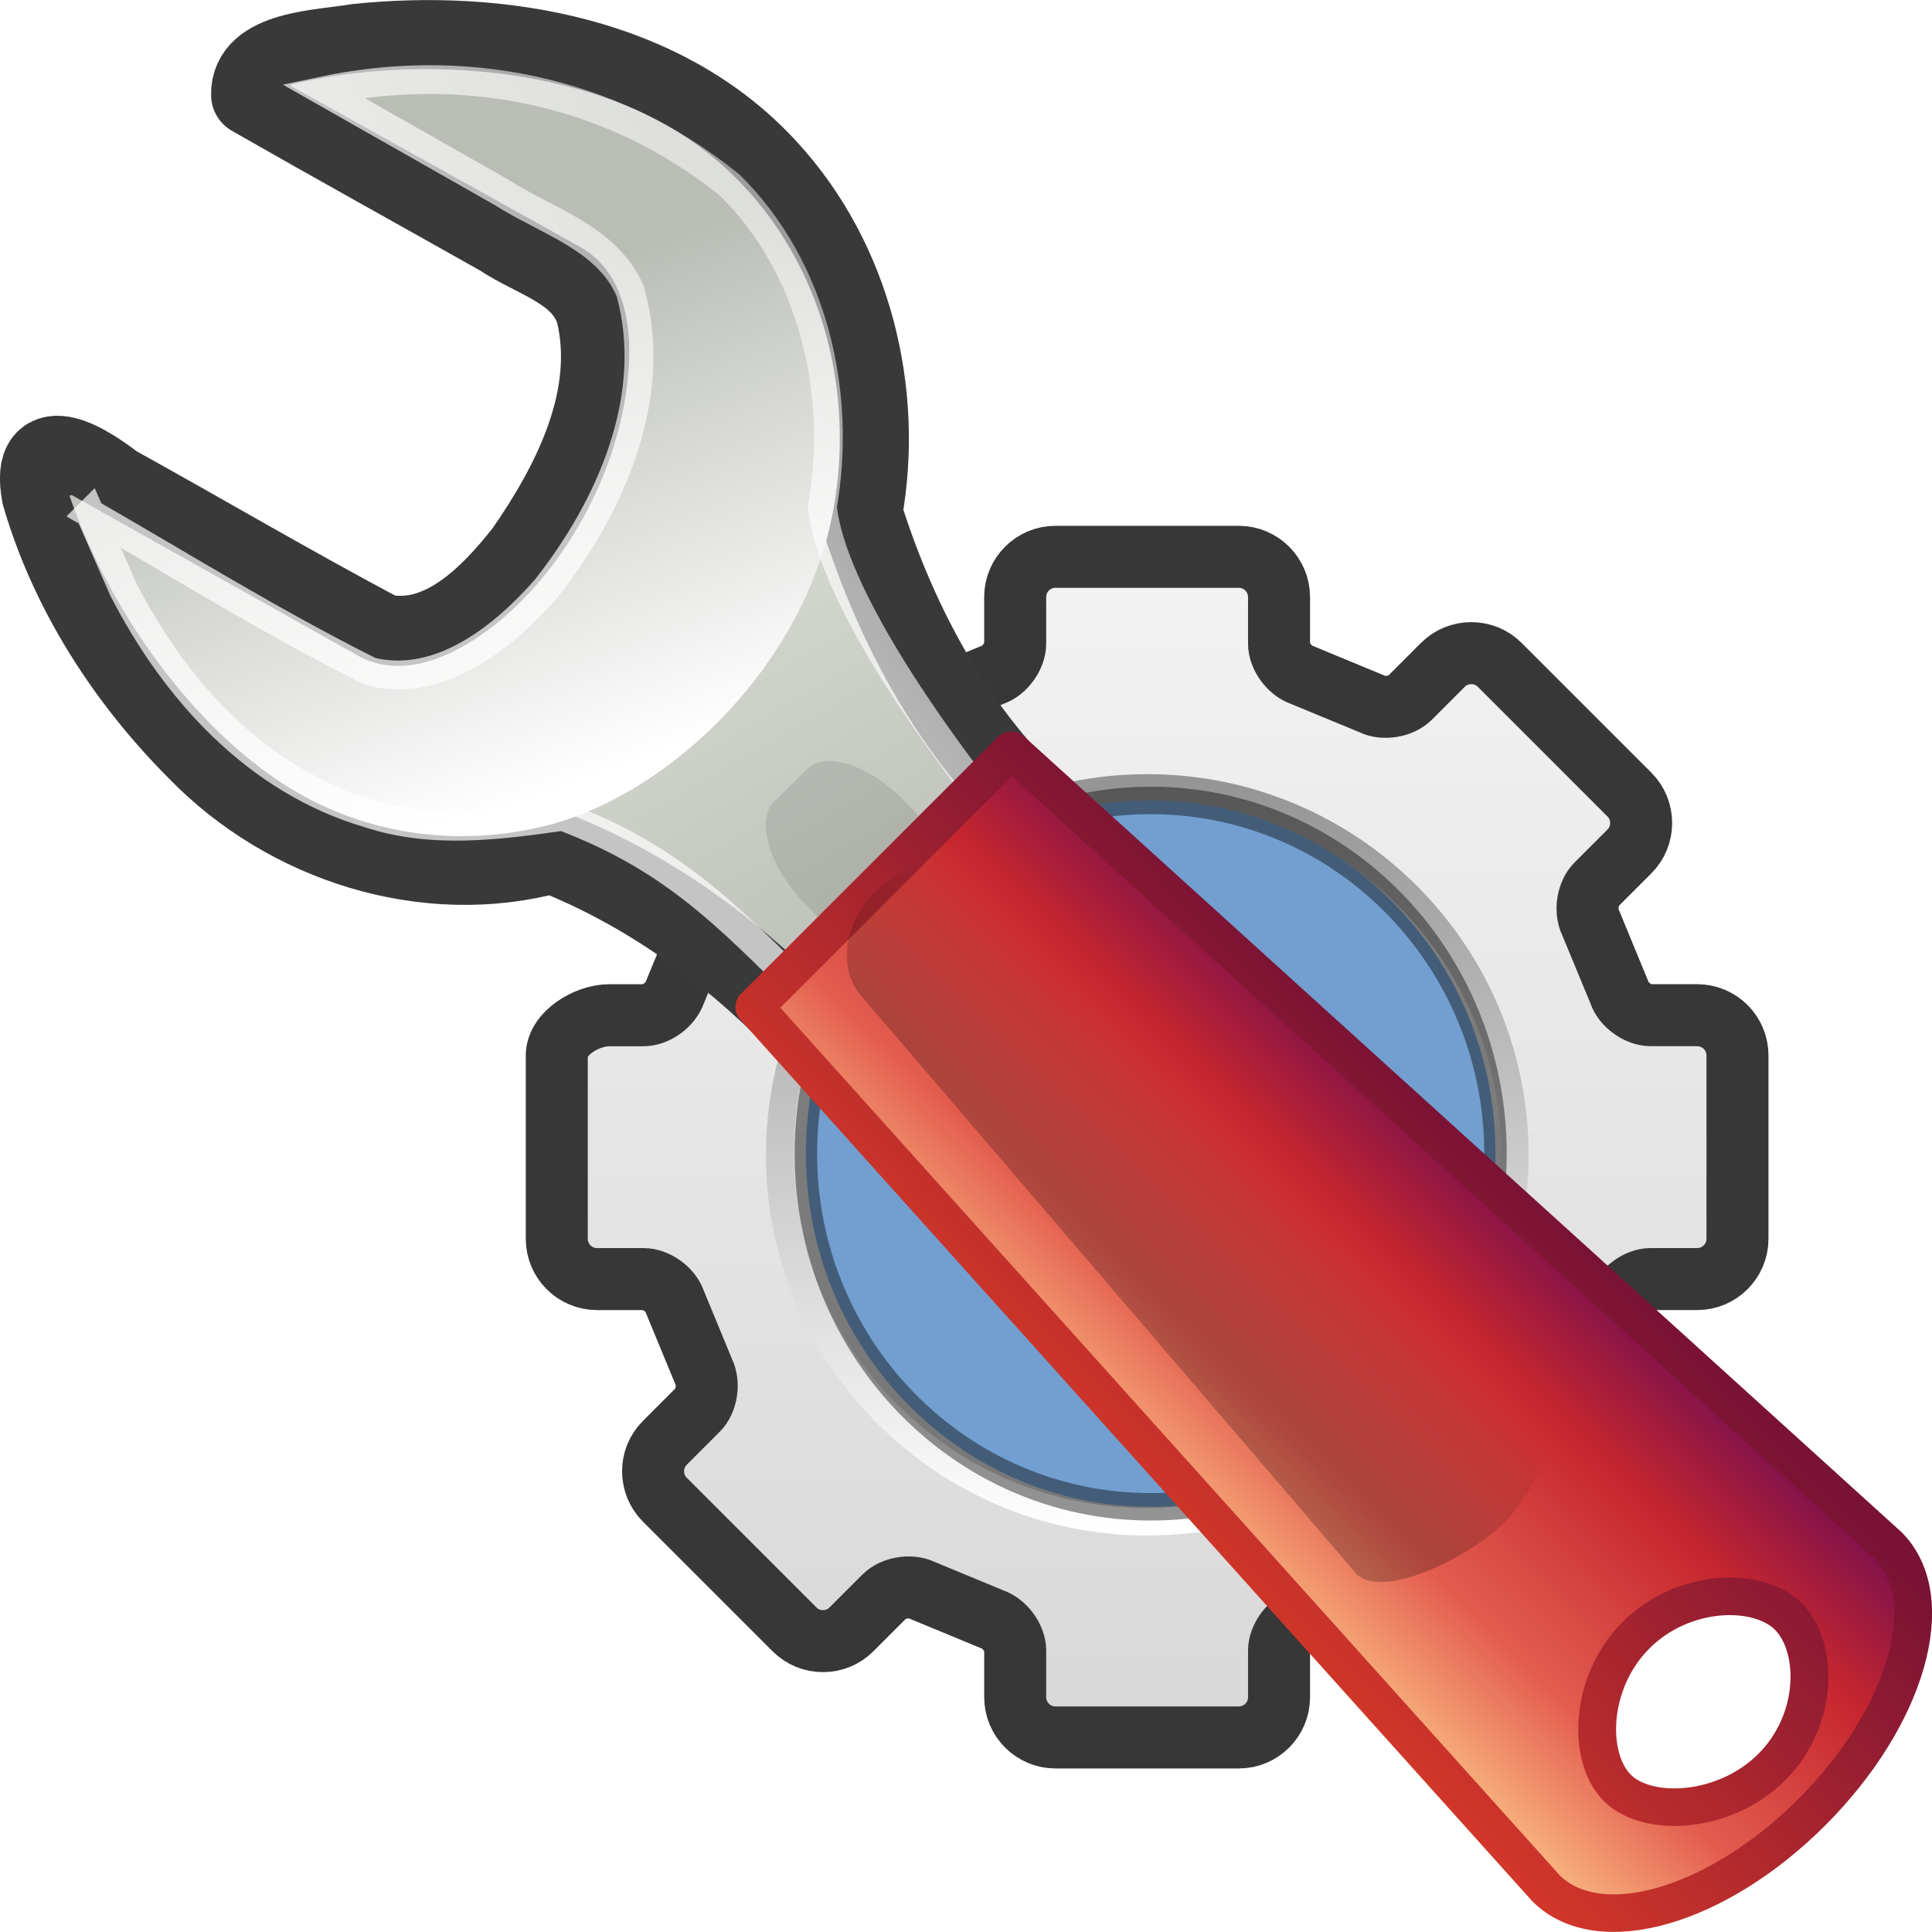
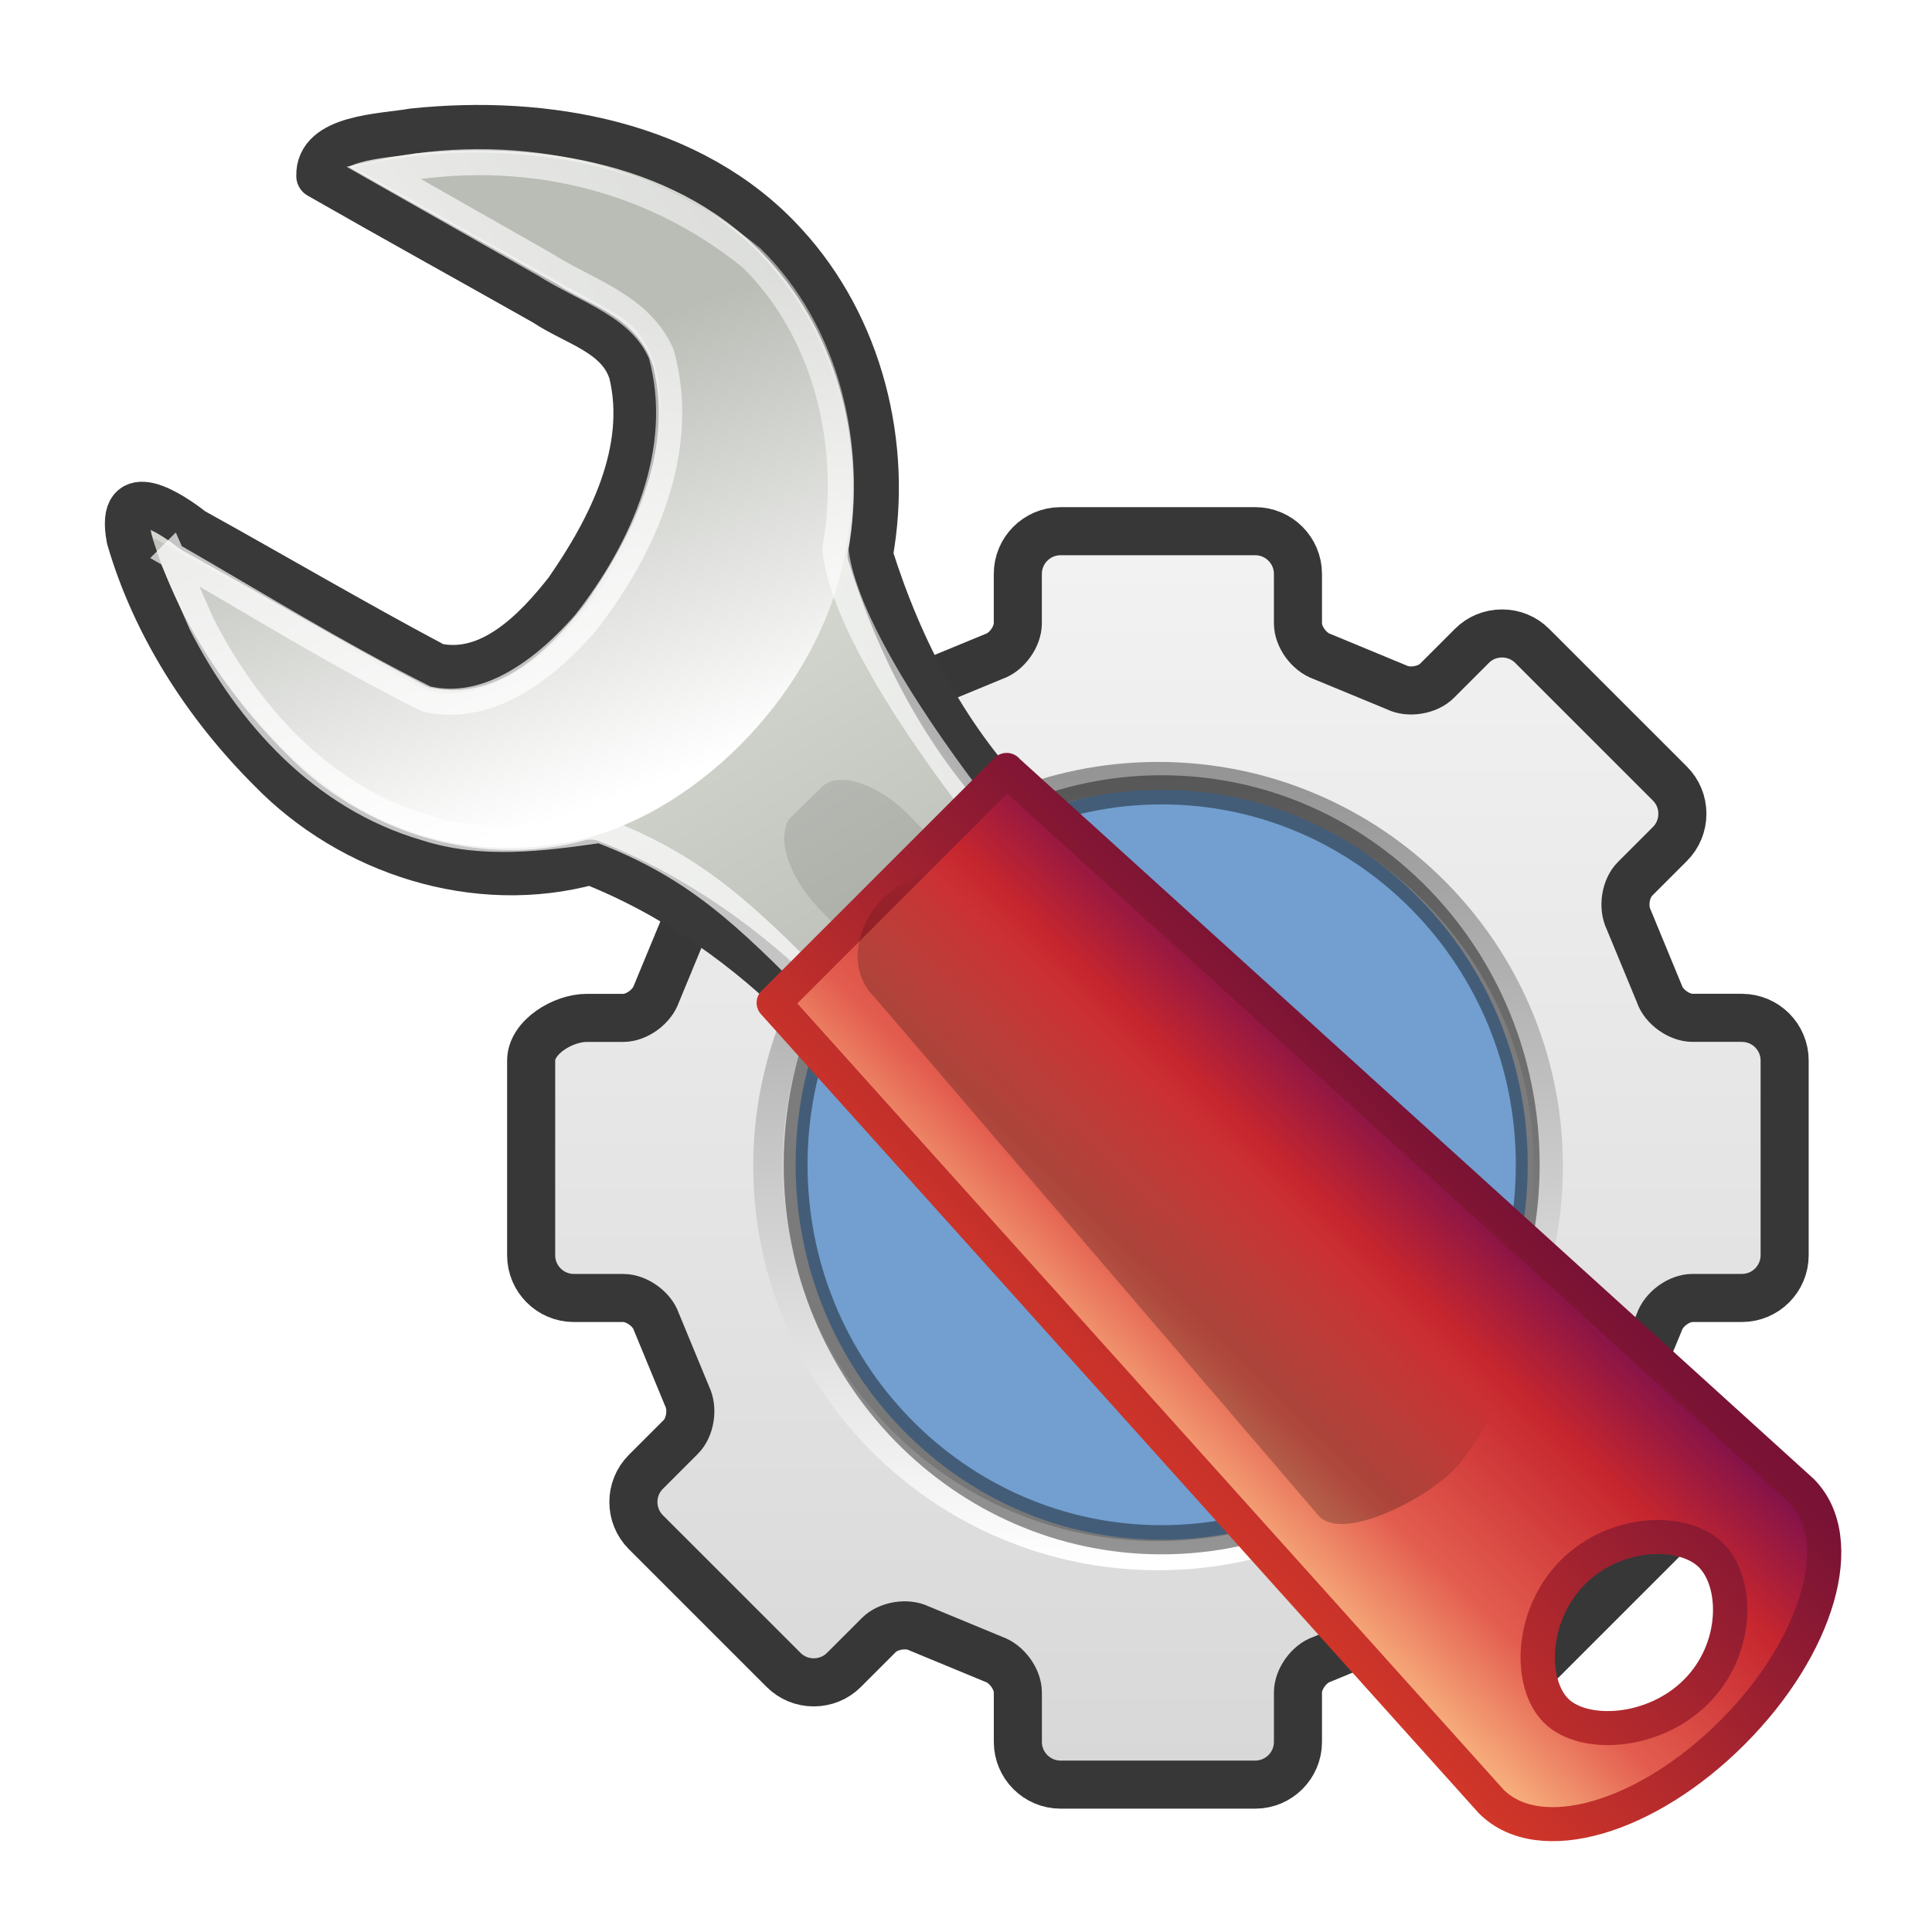
<svg xmlns="http://www.w3.org/2000/svg" xmlns:xlink="http://www.w3.org/1999/xlink" id="svg3428" height="64" width="64" version="1.0">
  <defs id="defs3430">
    <linearGradient id="XMLID_5_" y2="104.06" gradientUnits="userSpaceOnUse" x2="64" y1="21.941" x1="64">
      <stop id="stop24" style="stop-color:#dadada" offset="0" />
      <stop id="stop26" style="stop-color:#ccc" offset="1" />
    </linearGradient>
    <linearGradient id="XMLID_6_" y2="103.07" xlink:href="#XMLID_5_" gradientUnits="userSpaceOnUse" x2="64" y1="21.523" x1="64">
      <stop id="stop31" style="stop-color:#d9d9d9" offset="0" />
      <stop id="stop33" style="stop-color:#ccc" offset="1" />
    </linearGradient>
    <linearGradient id="linearGradient3511" y2="44.14" gradientUnits="userSpaceOnUse" x2="-9.775" gradientTransform="matrix(-0.50045,-0.49965,-0.84917,0.84785,49.112,-9.0091)" y1="44.229" x1="-6.308">
      <stop id="stop6223" offset="0" />
      <stop id="stop6225" style="stop-opacity:0" offset="1" />
    </linearGradient>
    <linearGradient id="linearGradient3514" y2="35.079" gradientUnits="userSpaceOnUse" x2="90.221" gradientTransform="matrix(-0.82274,-0.82219,-0.71961,0.71912,121.1,81.547)" y1="35.152" x1="97.442">
      <stop id="stop4958" style="stop-color:#f8b17e" offset="0" />
      <stop id="stop4960" style="stop-color:#e35d4f" offset=".262" />
      <stop id="stop4962" style="stop-color:#c6262e" offset=".663" />
      <stop id="stop4964" style="stop-color:#690b54" offset="1" />
    </linearGradient>
    <linearGradient id="linearGradient3516" y2="27.273" gradientUnits="userSpaceOnUse" x2="36.001" gradientTransform="matrix(-1,0,0,1,49.001,5.4986e-4)" y1="34.023" x1="29.278">
      <stop id="stop2492" style="stop-color:#791235" offset="0" />
      <stop id="stop2494" style="stop-color:#dd3b27" offset="1" />
    </linearGradient>
    <linearGradient id="linearGradient3533" y2="88.006" gradientUnits="userSpaceOnUse" x2="317.16" gradientTransform="matrix(-1.363,0,0,1.3617,452.82,-67.958)" y1="75.575" x1="326.6">
      <stop id="stop7423-0" style="stop-color:#fff" offset="0" />
      <stop id="stop7425-2" style="stop-color:#fff;stop-opacity:0" offset="1" />
    </linearGradient>
    <linearGradient id="linearGradient3536" y2="60.768" gradientUnits="userSpaceOnUse" x2="308.65" gradientTransform="matrix(-1.363,0,0,1.3617,452.82,-67.958)" y1="58.443" x1="302.29">
      <stop id="stop7383" style="stop-color:#babdb6" offset="0" />
      <stop id="stop7385" style="stop-color:#fff" offset="1" />
    </linearGradient>
    <linearGradient id="linearGradient3539" y2="81.926" gradientUnits="userSpaceOnUse" x2="335.3" gradientTransform="matrix(-1.363,0,0,1.3617,452.82,-67.958)" y1="64.295" x1="304.76">
      <stop id="stop4436" style="stop-color:#d3d7cf" offset="0" />
      <stop id="stop4438" style="stop-color:#babdb6" offset=".183" />
      <stop id="stop4440" style="stop-color:#fff" offset=".319" />
      <stop id="stop4442" style="stop-color:#babdb6" offset=".876" />
      <stop id="stop4444" style="stop-color:#eeeeec" offset="1" />
    </linearGradient>
    <linearGradient id="linearGradient3541" y2="58.612" gradientUnits="userSpaceOnUse" x2="305.67" gradientTransform="matrix(-1.363,0,0,1.3617,452.82,-67.958)" y1="52.787" x1="301.32">
      <stop id="stop7446" style="stop-color:#888a85" offset="0" />
      <stop id="stop7448" style="stop-color:#555753" offset="1" />
    </linearGradient>
    <linearGradient id="linearGradient3591" y2="103.07" xlink:href="#XMLID_6_" gradientUnits="userSpaceOnUse" x2="64" gradientTransform="matrix(0.37137,0,0,0.37075,0.23836,-0.35744)" y1="21.523" x1="64" />
    <linearGradient id="linearGradient3593" y2="102.05" xlink:href="#XMLID_6_" gradientUnits="userSpaceOnUse" x2="49.374" gradientTransform="matrix(0.37137,0,0,0.37075,0.23836,-0.35744)" y1="22.275" x1="49.273" />
    <linearGradient id="linearGradient3596" y2="104.06" xlink:href="#XMLID_5_" gradientUnits="userSpaceOnUse" x2="64" gradientTransform="matrix(0.32178,0,0,0.32124,3.4122,3.0428)" y1="21.941" x1="64" />
    <linearGradient id="linearGradient3598" y2="20.895" gradientUnits="userSpaceOnUse" x2="84.639" gradientTransform="matrix(0.32178,0,0,0.32124,3.4122,3.0428)" y1="105.1" x1="86.133">
      <stop id="stop5130" style="stop-color:#fff" offset="0" />
      <stop id="stop5132" style="stop-color:#959595" offset="1" />
    </linearGradient>
    <linearGradient id="linearGradient3601" y2="117.23" gradientUnits="userSpaceOnUse" x2="64" gradientTransform="scale(0.375,0.375)" y1="6.874" x1="64">
      <stop id="stop11" style="stop-color:#f2f2f2" offset="0" />
      <stop id="stop13" style="stop-color:#d8d8d8" offset="1" />
    </linearGradient>
    <radialGradient xlink:href="#linearGradient3184" id="radialGradient6101" gradientUnits="userSpaceOnUse" gradientTransform="matrix(0.9739412,0,0,0.9750591,-92.9947,1.695724)" cx="255" cy="63.006" fx="262.435" fy="71.575" r="23.279" />
    <radialGradient xlink:href="#linearGradient3184" id="radialGradient6107" gradientUnits="userSpaceOnUse" gradientTransform="matrix(0.9739412,0,0,0.9750591,-44.26168,1.695724)" cx="255" cy="63.006" fx="262.435" fy="71.575" r="23.279" />
    <radialGradient id="radialGradient3605" gradientUnits="userSpaceOnUse" cy="73.616" cx="6.703" gradientTransform="matrix(3.0435,0,0,0.96975,3.6,-30.399)" r="7.228">
      <stop id="stop10693" offset="0" />
      <stop id="stop10695" style="stop-opacity:0" offset="1" />
    </radialGradient>
    <radialGradient xlink:href="#linearGradient2990" id="radialGradient6367" gradientUnits="userSpaceOnUse" gradientTransform="matrix(0.9679843,-0.1075536,0.2763828,2.487449,-167.9822,-101.6324)" cx="267.425" cy="81.257" fx="267.425" fy="81.257" r="23.279" />
    <linearGradient id="linearGradient2990">
      <stop id="stop2992" offset="0" style="stop-color:#d7d7d7;stop-opacity:1;" />
      <stop id="stop2994" offset="1" style="stop-color:#ffffff;stop-opacity:1;" />
    </linearGradient>
    <clipPath clipPathUnits="userSpaceOnUse" id="clipPath6103">
      <path id="path6105" d="m 200.162,45.295 c -5.422,0.212 -9.707,4.672 -9.704,10.098 l 0,25.246 c 0.017,3.487 1.832,6.719 4.801,8.548 2.969,1.829 6.672,1.998 9.794,0.445 l 25.246,-12.623 c 3.379,-1.726 5.505,-5.2 5.505,-8.994 0,-3.794 -2.126,-7.268 -5.505,-8.994 l -25.246,-12.623 c -1.512,-0.774 -3.194,-1.153 -4.891,-1.104 z" style="fill:url(#radialGradient6107);fill-opacity:1;fill-rule:evenodd;stroke:none" />
    </clipPath>
    <clipPath clipPathUnits="userSpaceOnUse" id="clipPath6097">
      <path style="fill:url(#radialGradient6101);fill-opacity:1;fill-rule:evenodd;stroke:none" d="m 151.429,45.295 c -5.422,0.212 -9.707,4.672 -9.704,10.098 l 0,25.246 c 0.017,3.487 1.832,6.719 4.801,8.548 2.969,1.829 6.672,1.998 9.794,0.445 l 25.246,-12.623 c 3.379,-1.726 5.505,-5.2 5.505,-8.994 0,-3.794 -2.126,-7.268 -5.505,-8.994 L 156.32,46.399 c -1.512,-0.774 -3.194,-1.153 -4.891,-1.104 z" id="path6099" />
    </clipPath>
    <radialGradient xlink:href="#radialGradient3605" id="radialGradient4175" gradientUnits="userSpaceOnUse" gradientTransform="matrix(3.0435,0,0,0.96975,3.6,-30.399)" cx="6.703" cy="73.616" r="7.228" />
    <linearGradient xlink:href="#linearGradient3601" id="linearGradient4177" gradientUnits="userSpaceOnUse" gradientTransform="scale(0.375,0.375)" x1="64" y1="6.874" x2="64" y2="117.23" />
    <linearGradient xlink:href="#XMLID_5_" id="linearGradient4179" gradientUnits="userSpaceOnUse" gradientTransform="matrix(0.32178,0,0,0.32124,3.4122,3.0428)" x1="64" y1="21.941" x2="64" y2="104.06" />
    <linearGradient xlink:href="#linearGradient3598" id="linearGradient4181" gradientUnits="userSpaceOnUse" gradientTransform="matrix(0.32178,0,0,0.32124,3.4122,3.0428)" x1="86.133" y1="105.1" x2="84.639" y2="20.895" />
    <linearGradient xlink:href="#XMLID_6_" id="linearGradient4183" gradientUnits="userSpaceOnUse" gradientTransform="matrix(0.37137,0,0,0.37075,0.23836,-0.35744)" x1="64" y1="21.523" x2="64" y2="103.07" />
    <linearGradient xlink:href="#XMLID_6_" id="linearGradient4185" gradientUnits="userSpaceOnUse" gradientTransform="matrix(0.37137,0,0,0.37075,0.23836,-0.35744)" x1="49.273" y1="22.275" x2="49.374" y2="102.05" />
    <radialGradient xlink:href="#linearGradient2990" id="radialGradient4187" gradientUnits="userSpaceOnUse" gradientTransform="matrix(0.9679843,-0.1075536,0.2763828,2.487449,-167.9822,-101.6324)" cx="267.425" cy="81.257" fx="267.425" fy="81.257" r="23.279" />
    <linearGradient id="linearGradient3408" y2="81.926" gradientUnits="userSpaceOnUse" x2="335.3" gradientTransform="matrix(1.7376,0,0,1.728,-530.46,-8.9744)" y1="64.295" x1="304.76">
      <stop id="stop4436-9" style="stop-color:#d3d7cf" offset="0" />
      <stop id="stop4438-2" style="stop-color:#babdb6" offset=".183" />
      <stop id="stop4440-4" style="stop-color:#fff" offset=".319" />
      <stop id="stop4442-5" style="stop-color:#babdb6" offset=".876" />
      <stop id="stop4444-0" style="stop-color:#eeeeec" offset="1" />
    </linearGradient>
    <linearGradient id="linearGradient3410" y2="61.011" gradientUnits="userSpaceOnUse" x2="308.94" gradientTransform="matrix(1.7376,0,0,1.728,-530.46,-8.9744)" y1="51.383" x1="300.93">
      <stop id="stop7446-7" style="stop-color:#888a85" offset="0" />
      <stop id="stop7448-0" style="stop-color:#555753" offset="1" />
    </linearGradient>
    <linearGradient id="linearGradient3412" y2="60.768" gradientUnits="userSpaceOnUse" x2="308.65" gradientTransform="matrix(1.7376,0,0,1.728,-530.46,-8.9744)" y1="58.443" x1="302.29">
      <stop id="stop7383-7" style="stop-color:#babdb6" offset="0" />
      <stop id="stop7385-7" style="stop-color:#fff" offset="1" />
    </linearGradient>
    <linearGradient id="linearGradient3414" y2="88.006" gradientUnits="userSpaceOnUse" x2="317.16" gradientTransform="matrix(1.7376,0,0,1.728,-530.46,-8.9744)" y1="75.575" x1="326.6">
      <stop id="stop7423-6" style="stop-color:#fff" offset="0" />
      <stop id="stop7425-0" style="stop-color:#fff;stop-opacity:0" offset="1" />
    </linearGradient>
    <linearGradient id="linearGradient3416" y2="35.079" gradientUnits="userSpaceOnUse" x2="90.221" gradientTransform="matrix(1.0384,-1.036,0.90828,0.90612,-106.63,180.04)" y1="35.152" x1="97.442">
      <stop id="stop4958-7" style="stop-color:#f8b17e" offset="0" />
      <stop id="stop4960-4" style="stop-color:#e35d4f" offset=".262" />
      <stop id="stop4962-8" style="stop-color:#c6262e" offset=".663" />
      <stop id="stop4964-6" style="stop-color:#690b54" offset="1" />
    </linearGradient>
    <linearGradient id="linearGradient3418" y2="27.273" gradientUnits="userSpaceOnUse" x2="36.001" gradientTransform="matrix(1.2622,0,0,1.26,-15.624,77.286)" y1="34.023" x1="29.278">
      <stop id="stop2492-3" style="stop-color:#791235" offset="0" />
      <stop id="stop2494-7" style="stop-color:#dd3b27" offset="1" />
    </linearGradient>
    <linearGradient id="linearGradient3420" y2="44.14" gradientUnits="userSpaceOnUse" x2="-9.775" gradientTransform="matrix(0.63166,-0.62958,1.0718,1.0683,-15.764,65.934)" y1="44.229" x1="-6.308">
      <stop id="stop6223-1" offset="0" />
      <stop id="stop6225-6" style="stop-opacity:0" offset="1" />
    </linearGradient>
    <linearGradient y2="44.14" x2="-9.775" y1="44.229" x1="-6.308" gradientTransform="matrix(0.63166,-0.62958,1.0718,1.0683,-15.764,65.934)" gradientUnits="userSpaceOnUse" id="linearGradient3146" xlink:href="#linearGradient3420" />
    <linearGradient xlink:href="#XMLID_6_" id="linearGradient3147" gradientUnits="userSpaceOnUse" gradientTransform="matrix(0.3377824,0,0,0.3371999,15.20476,15.57341)" x1="64" y1="21.523" x2="64" y2="103.07" />
    <linearGradient xlink:href="#XMLID_6_" id="linearGradient3149" gradientUnits="userSpaceOnUse" gradientTransform="matrix(0.3377824,0,0,0.3371999,15.20476,15.57341)" x1="49.273" y1="22.275" x2="49.374" y2="102.05" />
    <linearGradient xlink:href="#XMLID_5_" id="linearGradient3152" gradientUnits="userSpaceOnUse" gradientTransform="matrix(0.2926775,0,0,0.2921702,18.09155,18.66596)" x1="64" y1="21.941" x2="64" y2="104.06" />
    <linearGradient xlink:href="#linearGradient3598" id="linearGradient3154" gradientUnits="userSpaceOnUse" gradientTransform="matrix(0.2926775,0,0,0.2921702,18.09155,18.66596)" x1="86.133" y1="105.1" x2="84.639" y2="20.895" />
    <linearGradient xlink:href="#linearGradient3601" id="linearGradient3157" gradientUnits="userSpaceOnUse" gradientTransform="matrix(0.3410841,0,0,0.3410653,14.98796,15.89851)" x1="64" y1="6.874" x2="64" y2="117.23" />
    <linearGradient xlink:href="#linearGradient3601" id="linearGradient3935" gradientUnits="userSpaceOnUse" gradientTransform="matrix(0.3410841,0,0,0.3410653,14.98796,15.89851)" x1="64" y1="6.874" x2="64" y2="117.23" />
    <linearGradient xlink:href="#XMLID_5_" id="linearGradient3937" gradientUnits="userSpaceOnUse" gradientTransform="matrix(0.2926775,0,0,0.2921702,18.09155,18.66596)" x1="64" y1="21.941" x2="64" y2="104.06" />
    <linearGradient xlink:href="#linearGradient3598" id="linearGradient3939" gradientUnits="userSpaceOnUse" gradientTransform="matrix(0.2926775,0,0,0.2921702,18.09155,18.66596)" x1="86.133" y1="105.1" x2="84.639" y2="20.895" />
    <linearGradient xlink:href="#XMLID_6_" id="linearGradient3941" gradientUnits="userSpaceOnUse" gradientTransform="matrix(0.3377824,0,0,0.3371999,15.20476,15.57341)" x1="64" y1="21.523" x2="64" y2="103.07" />
    <linearGradient xlink:href="#XMLID_6_" id="linearGradient3943" gradientUnits="userSpaceOnUse" gradientTransform="matrix(0.3377824,0,0,0.3371999,15.20476,15.57341)" x1="49.273" y1="22.275" x2="49.374" y2="102.05" />
    <linearGradient xlink:href="#linearGradient3420" id="linearGradient3946" gradientUnits="userSpaceOnUse" gradientTransform="matrix(-0.7456674,0.7486864,1.265282,1.27037,-16.44257,-4.828326)" x1="-6.308" y1="44.229" x2="-9.775" y2="44.14" />
    <linearGradient xlink:href="#linearGradient3416" id="linearGradient3949" gradientUnits="userSpaceOnUse" gradientTransform="matrix(-1.227027,1.230782,1.073198,1.076555,62.36429,-126.5628)" x1="97.442" y1="35.152" x2="90.221" y2="35.079" />
    <linearGradient xlink:href="#linearGradient3418" id="linearGradient3951" gradientUnits="userSpaceOnUse" gradientTransform="matrix(0,1.496045,1.49233,0,-59.33638,-18.69629)" x1="29.278" y1="34.023" x2="36.001" y2="27.273" />
    <linearGradient xlink:href="#linearGradient3414" id="linearGradient3955" gradientUnits="userSpaceOnUse" gradientTransform="matrix(0,2.059522,2.046624,0,-105.1632,-614.881)" x1="326.6" y1="75.575" x2="317.16" y2="88.006" />
    <linearGradient xlink:href="#linearGradient3412" id="linearGradient3958" gradientUnits="userSpaceOnUse" gradientTransform="matrix(0,2.059522,2.046624,0,-105.1632,-614.881)" x1="302.29" y1="58.443" x2="308.65" y2="60.768" />
    <linearGradient xlink:href="#linearGradient3408" id="linearGradient3961" gradientUnits="userSpaceOnUse" gradientTransform="matrix(0,2.059522,2.046624,0,-105.1632,-614.881)" x1="304.76" y1="64.295" x2="335.3" y2="81.926" />
    <linearGradient xlink:href="#linearGradient3408-1" id="linearGradient4134" gradientUnits="userSpaceOnUse" gradientTransform="matrix(0,2.036785,2.020142,0,-107.8171,-632.1772)" x1="304.76" y1="64.295" x2="335.3" y2="81.926" />
    <linearGradient id="linearGradient3408-1" y2="81.926" gradientUnits="userSpaceOnUse" x2="335.3" gradientTransform="matrix(1.7376,0,0,1.728,-530.46,-8.9744)" y1="64.295" x1="304.76">
      <stop id="stop4436-3" style="stop-color:#d3d7cf" offset="0" />
      <stop id="stop4438-1" style="stop-color:#babdb6" offset=".183" />
      <stop id="stop4440-46" style="stop-color:#fff" offset=".319" />
      <stop id="stop4442-6" style="stop-color:#babdb6" offset=".876" />
      <stop id="stop4444-2" style="stop-color:#eeeeec" offset="1" />
    </linearGradient>
    <linearGradient xlink:href="#linearGradient3412-9" id="linearGradient4136" gradientUnits="userSpaceOnUse" gradientTransform="matrix(0,2.036785,2.020142,0,-107.8171,-632.1772)" x1="302.29" y1="58.443" x2="308.65" y2="60.768" />
    <linearGradient id="linearGradient3412-9" y2="60.768" gradientUnits="userSpaceOnUse" x2="308.65" gradientTransform="matrix(1.7376,0,0,1.728,-530.46,-8.9744)" y1="58.443" x1="302.29">
      <stop id="stop7383-3" style="stop-color:#babdb6" offset="0" />
      <stop id="stop7385-9" style="stop-color:#fff" offset="1" />
    </linearGradient>
    <linearGradient xlink:href="#linearGradient3414-0" id="linearGradient4138" gradientUnits="userSpaceOnUse" gradientTransform="matrix(0,2.036785,2.020142,0,-107.8171,-632.1772)" x1="326.6" y1="75.575" x2="317.16" y2="88.006" />
    <linearGradient id="linearGradient3414-0" y2="88.006" gradientUnits="userSpaceOnUse" x2="317.16" gradientTransform="matrix(1.7376,0,0,1.728,-530.46,-8.9744)" y1="75.575" x1="326.6">
      <stop id="stop7423-6-2" style="stop-color:#fff" offset="0" />
      <stop id="stop7425-0-1" style="stop-color:#fff;stop-opacity:0" offset="1" />
    </linearGradient>
    <linearGradient xlink:href="#linearGradient3420-2" id="linearGradient4140" gradientUnits="userSpaceOnUse" gradientTransform="matrix(-0.8289361,0.8372822,1.08039,1.094686,-9.154661,3.746801)" x1="-6.308" y1="44.229" x2="-9.775" y2="44.14" />
    <linearGradient id="linearGradient3420-2" y2="44.14" gradientUnits="userSpaceOnUse" x2="-9.775" gradientTransform="matrix(0.63166,-0.62958,1.0718,1.0683,-15.764,65.934)" y1="44.229" x1="-6.308">
      <stop id="stop6223-2" offset="0" />
      <stop id="stop6225-9" style="stop-opacity:0" offset="1" />
    </linearGradient>
    <linearGradient xlink:href="#linearGradient3416-4" id="linearGradient4142" gradientUnits="userSpaceOnUse" gradientTransform="matrix(-1.640027,1.654626,0.9161171,0.9279345,164.5606,-145.8127)" x1="97.442" y1="35.152" x2="90.221" y2="35.079" />
    <linearGradient id="linearGradient3416-4" y2="35.079" gradientUnits="userSpaceOnUse" x2="90.221" gradientTransform="matrix(1.0384,-1.036,0.90828,0.90612,-106.63,180.04)" y1="35.152" x1="97.442">
      <stop id="stop4958-5" style="stop-color:#f8b17e" offset="0" />
      <stop id="stop4960-0" style="stop-color:#e35d4f" offset=".262" />
      <stop id="stop4962-8-8" style="stop-color:#c6262e" offset=".663" />
      <stop id="stop4964-0" style="stop-color:#690b54" offset="1" />
    </linearGradient>
    <linearGradient xlink:href="#linearGradient3418-9" id="linearGradient4144" gradientUnits="userSpaceOnUse" gradientTransform="matrix(-0.360146,1.650363,1.634277,-0.3610797,5.317139,2.626552)" x1="29.278" y1="34.023" x2="36.001" y2="27.273" />
    <linearGradient id="linearGradient3418-9" y2="27.273" gradientUnits="userSpaceOnUse" x2="36.001" gradientTransform="matrix(1.2622,0,0,1.26,-15.624,77.286)" y1="34.023" x1="29.278">
      <stop id="stop2492-0" style="stop-color:#791235" offset="0" />
      <stop id="stop2494-7-3" style="stop-color:#dd3b27" offset="1" />
    </linearGradient>
    <linearGradient xlink:href="#linearGradient3420-3" id="linearGradient4146" gradientUnits="userSpaceOnUse" gradientTransform="matrix(-0.9968263,1.006333,1.079814,1.095266,-11.94766,3.848633)" x1="-6.308" y1="44.229" x2="-9.775" y2="44.14" />
    <linearGradient id="linearGradient3420-3" y2="44.14" gradientUnits="userSpaceOnUse" x2="-9.775" gradientTransform="matrix(0.63166,-0.62958,1.0718,1.0683,-15.764,65.934)" y1="44.229" x1="-6.308">
      <stop id="stop6223-9" offset="0" />
      <stop id="stop6225-7" style="stop-opacity:0" offset="1" />
    </linearGradient>
    <linearGradient y2="44.14" x2="-9.775" y1="44.229" x1="-6.308" gradientTransform="matrix(-0.9968263,1.006333,1.079814,1.095266,-11.94766,3.848633)" gradientUnits="userSpaceOnUse" id="linearGradient4200" xlink:href="#linearGradient3420-3" />
  </defs>
-   <g id="g3928" transform="translate(1.182086,1.182286)">
+   <g id="g3928" transform="matrix(1.061659,0,0,1.061659,-0.7311416,-0.7309297)">
    <path d="M 55.047,32.454 H 53.504 c -0.416,0 -0.898,-0.346 -1.03,-0.74 -0.007,-0.02 -0.958,-2.317 -0.958,-2.317 -0.196,-0.393 -0.101,-0.976 0.193,-1.27 l 1.091,-1.089 c 0.251,-0.251 0.389,-0.585 0.389,-0.941 0,-0.356 -0.138,-0.69 -0.389,-0.941 l -4.296,-4.288 c -0.251,-0.25 -0.586,-0.388 -0.942,-0.389 -0.357,0 -0.692,0.138 -0.942,0.389 l -1.091,1.089 c -0.295,0.293 -0.88,0.388 -1.252,0.203 -0.021,-0.009 -2.321,-0.958 -2.321,-0.958 -0.416,-0.14 -0.762,-0.621 -0.762,-1.036 v -1.541 c -9.27e-4,-0.734 -0.598,-1.331 -1.333,-1.331 h -6.075 c -0.735,0 -1.333,0.597 -1.333,1.331 v 1.541 c 0,0.416 -0.347,0.896 -0.741,1.029 -0.021,0.008 -2.321,0.956 -2.321,0.956 -0.393,0.195 -0.978,0.1 -1.272,-0.193 l -1.091,-1.089 c -0.251,-0.251 -0.586,-0.389 -0.942,-0.389 -0.357,0 -0.692,0.138 -0.942,0.389 l -4.296,4.289 c -0.52,0.519 -0.52,1.363 0,1.881 l 1.091,1.089 c 0.294,0.294 0.389,0.878 0.203,1.249 -0.01,0.021 -0.96,2.317 -0.96,2.317 -0.14,0.415 -0.621,0.76 -1.038,0.76 h -1.143 c -0.735,0 -1.733,0.598 -1.733,1.332 v 6.064 c 0,0.734 0.598,1.331 1.333,1.331 h 1.543 c 0.416,0 0.898,0.346 1.03,0.74 0.008,0.02 0.958,2.317 0.958,2.317 0.196,0.393 0.101,0.976 -0.193,1.27 l -1.091,1.089 c -0.52,0.519 -0.52,1.363 0,1.881 l 4.296,4.288 c 0.251,0.25 0.585,0.389 0.942,0.389 0.357,0 0.692,-0.138 0.943,-0.389 l 1.091,-1.089 c 0.294,-0.293 0.879,-0.388 1.251,-0.203 0.021,0.01 2.321,0.958 2.321,0.958 0.415,0.14 0.762,0.62 0.762,1.036 v 1.54 c 0,0.734 0.598,1.331 1.333,1.331 h 6.074 c 0.735,0 1.333,-0.597 1.333,-1.331 V 53.469 c 0,-0.416 0.347,-0.896 0.742,-1.029 0.021,-0.007 2.321,-0.956 2.321,-0.956 0.393,-0.195 0.978,-0.101 1.272,0.193 l 1.091,1.089 c 0.251,0.25 0.585,0.389 0.942,0.389 0.357,0 0.692,-0.138 0.942,-0.389 l 4.296,-4.288 c 0.251,-0.25 0.389,-0.584 0.389,-0.941 0,-0.356 -0.138,-0.69 -0.389,-0.941 l -1.091,-1.089 c -0.294,-0.294 -0.389,-0.878 -0.203,-1.249 0.01,-0.021 0.96,-2.317 0.96,-2.317 0.14,-0.414 0.621,-0.76 1.038,-0.76 h 1.543 c 0.735,0 1.333,-0.597 1.333,-1.331 v -6.065 c 10e-4,-0.734 -0.597,-1.331 -1.332,-1.331 z m -18.223,10.025 c -3.127,0 -5.672,-2.54 -5.672,-5.662 0,-3.122 2.545,-5.662 5.672,-5.662 3.128,0 5.672,2.54 5.672,5.662 0,3.122 -2.544,5.662 -5.672,5.662 z" style="opacity:0.1;fill:#030303;stroke-width:2.667" id="path6" />
-     <path d="m 55.041,32.447 h -1.543 c -0.416,0 -0.898,-0.347 -1.03,-0.741 -0.007,-0.02 -0.958,-2.32 -0.958,-2.32 -0.196,-0.393 -0.101,-0.978 0.193,-1.272 l 1.091,-1.091 c 0.251,-0.251 0.389,-0.586 0.389,-0.943 0,-0.357 -0.138,-0.691 -0.389,-0.942 l -4.296,-4.295 c -0.251,-0.251 -0.585,-0.389 -0.942,-0.389 -0.357,0 -0.692,0.138 -0.942,0.389 l -1.091,1.091 c -0.295,0.294 -0.88,0.389 -1.252,0.203 -0.021,-0.01 -2.321,-0.96 -2.321,-0.96 -0.416,-0.14 -0.762,-0.621 -0.762,-1.038 V 18.596 c -9.09e-4,-0.735 -0.598,-1.333 -1.333,-1.333 h -6.075 c -0.735,0 -1.333,0.598 -1.333,1.333 v 1.543 c 0,0.416 -0.347,0.898 -0.741,1.03 -0.021,0.008 -2.321,0.958 -2.321,0.958 -0.393,0.196 -0.978,0.101 -1.272,-0.193 l -1.091,-1.091 c -0.251,-0.251 -0.586,-0.389 -0.943,-0.389 -0.357,0 -0.692,0.139 -0.942,0.389 l -4.296,4.296 c -0.52,0.52 -0.52,1.365 0,1.885 l 1.091,1.091 c 0.294,0.294 0.389,0.879 0.203,1.251 -0.01,0.021 -0.96,2.321 -0.96,2.321 -0.14,0.415 -0.621,0.762 -1.038,0.762 H 18.995 c -0.735,-3.19e-4 -1.733,0.598 -1.733,1.333 v 6.074 c 0,0.735 0.598,1.333 1.333,1.333 h 1.543 c 0.416,0 0.898,0.346 1.03,0.741 0.008,0.02 0.958,2.32 0.958,2.32 0.196,0.393 0.101,0.978 -0.193,1.272 L 20.842,46.613 c -0.52,0.519 -0.52,1.365 0,1.885 l 4.296,4.295 c 0.251,0.251 0.585,0.389 0.942,0.389 0.357,0 0.692,-0.138 0.943,-0.389 l 1.091,-1.091 c 0.294,-0.294 0.879,-0.389 1.251,-0.203 0.021,0.009 2.321,0.96 2.321,0.96 0.415,0.14 0.762,0.621 0.762,1.038 v 1.543 c 0,0.735 0.598,1.333 1.333,1.333 h 6.074 c 0.735,0 1.333,-0.598 1.333,-1.333 v -1.543 c 0,-0.417 0.347,-0.898 0.742,-1.031 0.021,-0.007 2.321,-0.958 2.321,-0.958 0.393,-0.196 0.978,-0.1 1.272,0.193 l 1.091,1.091 c 0.251,0.251 0.585,0.389 0.942,0.389 0.357,0 0.692,-0.138 0.942,-0.389 l 4.296,-4.295 c 0.251,-0.251 0.389,-0.585 0.389,-0.942 0,-0.357 -0.138,-0.692 -0.389,-0.942 l -1.091,-1.091 c -0.294,-0.294 -0.389,-0.879 -0.203,-1.251 0.01,-0.021 0.96,-2.321 0.96,-2.321 0.14,-0.416 0.621,-0.762 1.038,-0.762 h 1.543 c 0.735,0 1.333,-0.598 1.333,-1.333 v -6.074 c 10e-4,-0.735 -0.597,-1.333 -1.332,-1.333 z M 36.818,42.927 c -3.393,0 -6.153,-2.755 -6.153,-6.142 0,-3.387 2.76,-6.142 6.153,-6.142 3.392,0 6.153,2.755 6.153,6.142 0,3.387 -2.76,6.142 -6.153,6.142 z" style="fill:url(#linearGradient3935);stroke:#373737;stroke-width:2.054;stroke-linecap:round;stroke-linejoin:round;stroke-miterlimit:4;stroke-opacity:1;stroke-dasharray:none" id="path8" />
+     <path d="m 55.041,32.447 h -1.543 c -0.416,0 -0.898,-0.347 -1.03,-0.741 -0.007,-0.02 -0.958,-2.32 -0.958,-2.32 -0.196,-0.393 -0.101,-0.978 0.193,-1.272 l 1.091,-1.091 c 0.251,-0.251 0.389,-0.586 0.389,-0.943 0,-0.357 -0.138,-0.691 -0.389,-0.942 l -4.296,-4.295 c -0.251,-0.251 -0.585,-0.389 -0.942,-0.389 -0.357,0 -0.692,0.138 -0.942,0.389 l -1.091,1.091 c -0.295,0.294 -0.88,0.389 -1.252,0.203 -0.021,-0.01 -2.321,-0.96 -2.321,-0.96 -0.416,-0.14 -0.762,-0.621 -0.762,-1.038 V 18.596 c -9.09e-4,-0.735 -0.598,-1.333 -1.333,-1.333 h -6.075 c -0.735,0 -1.333,0.598 -1.333,1.333 v 1.543 c 0,0.416 -0.347,0.898 -0.741,1.03 -0.021,0.008 -2.321,0.958 -2.321,0.958 -0.393,0.196 -0.978,0.101 -1.272,-0.193 l -1.091,-1.091 c -0.251,-0.251 -0.586,-0.389 -0.943,-0.389 -0.357,0 -0.692,0.139 -0.942,0.389 l -4.296,4.296 c -0.52,0.52 -0.52,1.365 0,1.885 l 1.091,1.091 c 0.294,0.294 0.389,0.879 0.203,1.251 -0.01,0.021 -0.96,2.321 -0.96,2.321 -0.14,0.415 -0.621,0.762 -1.038,0.762 H 18.995 c -0.735,-3.19e-4 -1.733,0.598 -1.733,1.333 v 6.074 c 0,0.735 0.598,1.333 1.333,1.333 h 1.543 c 0.416,0 0.898,0.346 1.03,0.741 0.008,0.02 0.958,2.32 0.958,2.32 0.196,0.393 0.101,0.978 -0.193,1.272 L 20.842,46.613 c -0.52,0.519 -0.52,1.365 0,1.885 l 4.296,4.295 c 0.251,0.251 0.585,0.389 0.942,0.389 0.357,0 0.692,-0.138 0.943,-0.389 l 1.091,-1.091 c 0.294,-0.294 0.879,-0.389 1.251,-0.203 0.021,0.009 2.321,0.96 2.321,0.96 0.415,0.14 0.762,0.621 0.762,1.038 v 1.543 c 0,0.735 0.598,1.333 1.333,1.333 h 6.074 c 0.735,0 1.333,-0.598 1.333,-1.333 v -1.543 c 0,-0.417 0.347,-0.898 0.742,-1.031 0.021,-0.007 2.321,-0.958 2.321,-0.958 0.393,-0.196 0.978,-0.1 1.272,0.193 l 1.091,1.091 c 0.251,0.251 0.585,0.389 0.942,0.389 0.357,0 0.692,-0.138 0.942,-0.389 l 4.296,-4.295 c 0.251,-0.251 0.389,-0.585 0.389,-0.942 0,-0.357 -0.138,-0.692 -0.389,-0.942 l -1.091,-1.091 c -0.294,-0.294 -0.389,-0.879 -0.203,-1.251 0.01,-0.021 0.96,-2.321 0.96,-2.321 0.14,-0.416 0.621,-0.762 1.038,-0.762 h 1.543 c 0.735,0 1.333,-0.598 1.333,-1.333 v -6.074 c 10e-4,-0.735 -0.597,-1.333 -1.332,-1.333 z M 36.818,42.927 c -3.393,0 -6.153,-2.755 -6.153,-6.142 0,-3.387 2.76,-6.142 6.153,-6.142 3.392,0 6.153,2.755 6.153,6.142 0,3.387 -2.76,6.142 -6.153,6.142 z" style="fill:url(#linearGradient3935);stroke:#373737;stroke-width:1.5;stroke-linecap:round;stroke-linejoin:round;stroke-miterlimit:4;stroke-opacity:1;stroke-dasharray:none" id="path8" />
    <path d="m 36.823,24.917 c -6.714,0 -12.177,5.453 -12.177,12.156 0,6.703 5.463,12.156 12.177,12.156 6.714,0 12.177,-5.453 12.177,-12.156 0,-6.703 -5.463,-12.156 -12.177,-12.156 z m 0,21.096 c -4.947,0 -8.956,-4.002 -8.956,-8.941 0,-4.938 4.009,-8.941 8.956,-8.941 4.947,0 8.956,4.002 8.956,8.941 0,4.938 -4.009,8.941 -8.956,8.941 z" style="fill:url(#linearGradient3937);stroke:url(#linearGradient3939);stroke-width:0.909" id="path28" />
    <path d="m 36.823,26.364 c -5.783,0 -10.471,4.68 -10.471,10.453 0,5.773 4.688,10.453 10.471,10.453 5.783,0 10.471,-4.68 10.471,-10.453 0,-5.773 -4.688,-10.453 -10.471,-10.453 z m 0,17.366 c -3.825,0 -6.925,-3.095 -6.925,-6.913 0,-3.818 3.1,-6.913 6.925,-6.913 3.824,0 6.925,3.095 6.925,6.913 0,3.818 -3.1,6.913 -6.925,6.913 z" style="fill:url(#linearGradient3941);stroke:url(#linearGradient3943);stroke-width:0.909" id="path35" />
    <path transform="matrix(0.7438057,0,0,0.9095074,7.51148,27.73752)" d="m 54.915,10.22 c 0,7.105 -6.875,12.864 -15.356,12.864 -8.481,0 -15.356,-5.76 -15.356,-12.864 0,-7.105 6.875,-12.864 15.356,-12.864 8.481,0 15.356,5.76 15.356,12.864 z" id="path3030" style="fill:#729fcf;fill-opacity:1;fill-rule:nonzero;stroke:#000000;stroke-width:1;stroke-linecap:round;stroke-linejoin:round;stroke-miterlimit:4;stroke-opacity:0.417;stroke-dasharray:none;stroke-dashoffset:0" />
  </g>
-   <g id="g4096" transform="matrix(0.9875784,0,0,0.979119,0.7975518,1.333704)">
+   <g id="g4096" transform="matrix(0.8951998,0,0,0.8875317,3.703227,4.189227)">
    <g transform="matrix(1.18071,0,0,1.18714,4.633696,27.93629)" id="g4032">
-       <path d="m -3.381,-10.581 c -0.366,-1.94 1.374,-0.747 1.992,-0.257 2.541,1.411 5.047,2.892 7.61,4.258 1.722,0.38 3.149,-1.112 4.114,-2.345 1.359,-1.957 2.614,-4.424 2.023,-6.869 -0.382,-1.231 -1.755,-1.535 -2.717,-2.185 -2.356,-1.334 -4.727,-2.649 -7.073,-3.995 -0.036,-1.239 1.977,-1.243 2.952,-1.416 4.106,-0.431 8.736,0.36 11.638,3.547 2.383,2.589 3.309,6.339 2.687,9.776 0.945,3.025 2.456,5.92 4.711,8.172 -2.185,2.067 -4.371,4.134 -6.556,6.201 -1.965,-2.007 -4.301,-3.673 -6.917,-4.708 -3.571,0.981 -7.501,-0.281 -10.049,-2.917 -2.008,-2.013 -3.622,-4.524 -4.416,-7.263 z" style="fill:url(#linearGradient4134);fill-rule:evenodd;stroke:#393939;stroke-width:2.359;stroke-linecap:round;stroke-linejoin:round;stroke-miterlimit:4;stroke-opacity:1;stroke-dasharray:none;stroke-dashoffset:0.361;enable-background:new" id="path6912" />
+       <path d="m -3.381,-10.581 c -0.366,-1.94 1.374,-0.747 1.992,-0.257 2.541,1.411 5.047,2.892 7.61,4.258 1.722,0.38 3.149,-1.112 4.114,-2.345 1.359,-1.957 2.614,-4.424 2.023,-6.869 -0.382,-1.231 -1.755,-1.535 -2.717,-2.185 -2.356,-1.334 -4.727,-2.649 -7.073,-3.995 -0.036,-1.239 1.977,-1.243 2.952,-1.416 4.106,-0.431 8.736,0.36 11.638,3.547 2.383,2.589 3.309,6.339 2.687,9.776 0.945,3.025 2.456,5.92 4.711,8.172 -2.185,2.067 -4.371,4.134 -6.556,6.201 -1.965,-2.007 -4.301,-3.673 -6.917,-4.708 -3.571,0.981 -7.501,-0.281 -10.049,-2.917 -2.008,-2.013 -3.622,-4.524 -4.416,-7.263 z" style="fill:url(#linearGradient4134);fill-rule:evenodd;stroke:#393939;stroke-width:1.421;stroke-linecap:round;stroke-linejoin:round;stroke-miterlimit:4;stroke-opacity:1;stroke-dasharray:none;stroke-dashoffset:0.361;enable-background:new" id="path6912" />
      <path d="m -2.643,-10.576 c 0.014,0.038 0.063,0.014 0.063,0 l 8.144,4.583 c 1.097,0.618 2.393,0.172 3.472,-0.573 1.09,-0.753 2.146,-1.919 2.967,-3.437 0.823,-1.522 1.218,-3.118 1.263,-4.455 0.045,-1.335 -0.333,-2.588 -1.389,-3.182 l -8.207,-4.583 c -0.004,-0.026 0.004,-0.068 0,-0.064 -0.044,0.042 0.032,0.008 0.063,0 3.612,-0.845 7.787,-0.407 10.543,1.146 3.769,2.124 5.569,6.557 4.798,10.948 -0.776,4.371 -4.551,8.107 -8.144,9.039 -2.326,0.588 -4.826,0.338 -7.007,-0.891 -2.747,-1.548 -5.336,-4.954 -6.565,-8.529 l -2.023e-4,1.02e-4 z" style="fill:url(#linearGradient4136);fill-rule:evenodd;enable-background:new" id="path7379" />
      <path d="m -2.054,-10.052 c 2.722,1.57 5.17,3.106 7.979,4.516 1.963,0.472 3.761,-0.974 4.976,-2.362 1.839,-2.336 3.228,-5.478 2.397,-8.477 -0.651,-1.525 -2.357,-1.987 -3.649,-2.817 l -5.083,-2.898 c 3.85,-0.82 8.104,-0.124 11.559,2.689 2.374,2.345 3.194,5.927 2.63,9.158 0.248,2.484 3.198,6.575 4.742,8.532 l -5.231,5.325 c -2.284,-2.289 -3.826,-3.864 -6.89,-5.029 -1.812,0.26 -3.683,0.509 -5.465,-0.069 -3.238,-0.944 -5.55,-3.53 -7.021,-6.408 l -0.943,-2.161 z" style="opacity:0.7;fill:none;stroke:url(#linearGradient4138);stroke-width:0.819;stroke-linecap:round;stroke-dashoffset:0.361;enable-background:new" id="path2911" />
      <path d="m 17.157,-1.265 c 0.017,-0.21 0.058,-0.396 0.185,-0.528 l 0.974,-0.961 c 0.51,-0.529 1.763,-0.143 2.782,0.913 l 3.106,3.267 -2.828,2.882 -3.106,-3.219 c -0.767,-0.792 -1.168,-1.723 -1.115,-2.354 z" style="opacity:0.1;fill-rule:evenodd;enable-background:new" id="rect7166" />
    </g>
    <path id="rect6533" style="opacity:0.231;fill:url(#linearGradient4140)" d="m 30.02,30.026 c -0.918,0.928 -0.934,2.408 -0.036,3.318 l 16.735,19.197 c 0.899,0.911 3.469,-0.221 4.388,-1.149 0.918,-0.928 2.043,-3.526 1.144,-4.436 L 33.317,29.993 c -0.899,-0.911 -2.361,-0.897 -3.28,0.031 z" />
    <path id="path6899-9" style="fill:url(#linearGradient4142);stroke:url(#linearGradient4144);stroke-width:1.27;stroke-linecap:round;stroke-linejoin:round;stroke-dashoffset:0.7;enable-background:new" d="m 33.109,24.019 29.422,26.91 c 1.776,1.799 0.618,5.808 -2.562,9.016 -3.18,3.209 -7.147,4.372 -8.924,2.573 L 24.496,32.709 33.115,24.017 z m 20.961,29.941 c -1.581,1.595 -1.64,4.142 -0.631,5.165 1.01,1.023 3.607,0.89 5.188,-0.705 1.581,-1.595 1.565,-4.066 0.555,-5.089 -1.01,-1.023 -3.532,-0.966 -5.112,0.629 z" />
    <path id="rect6533-8" style="opacity:0.231;fill:url(#linearGradient4200)" d="m 28.552,28.793 c -1.104,1.115 -1.271,2.746 -0.372,3.657 l 16.502,19.432 c 0.898,0.911 3.842,-0.597 4.947,-1.712 1.104,-1.115 2.603,-4.09 1.705,-5.001 L 32.187,28.421 c -0.898,-0.911 -2.51,-0.747 -3.615,0.368 z" />
  </g>
</svg>
